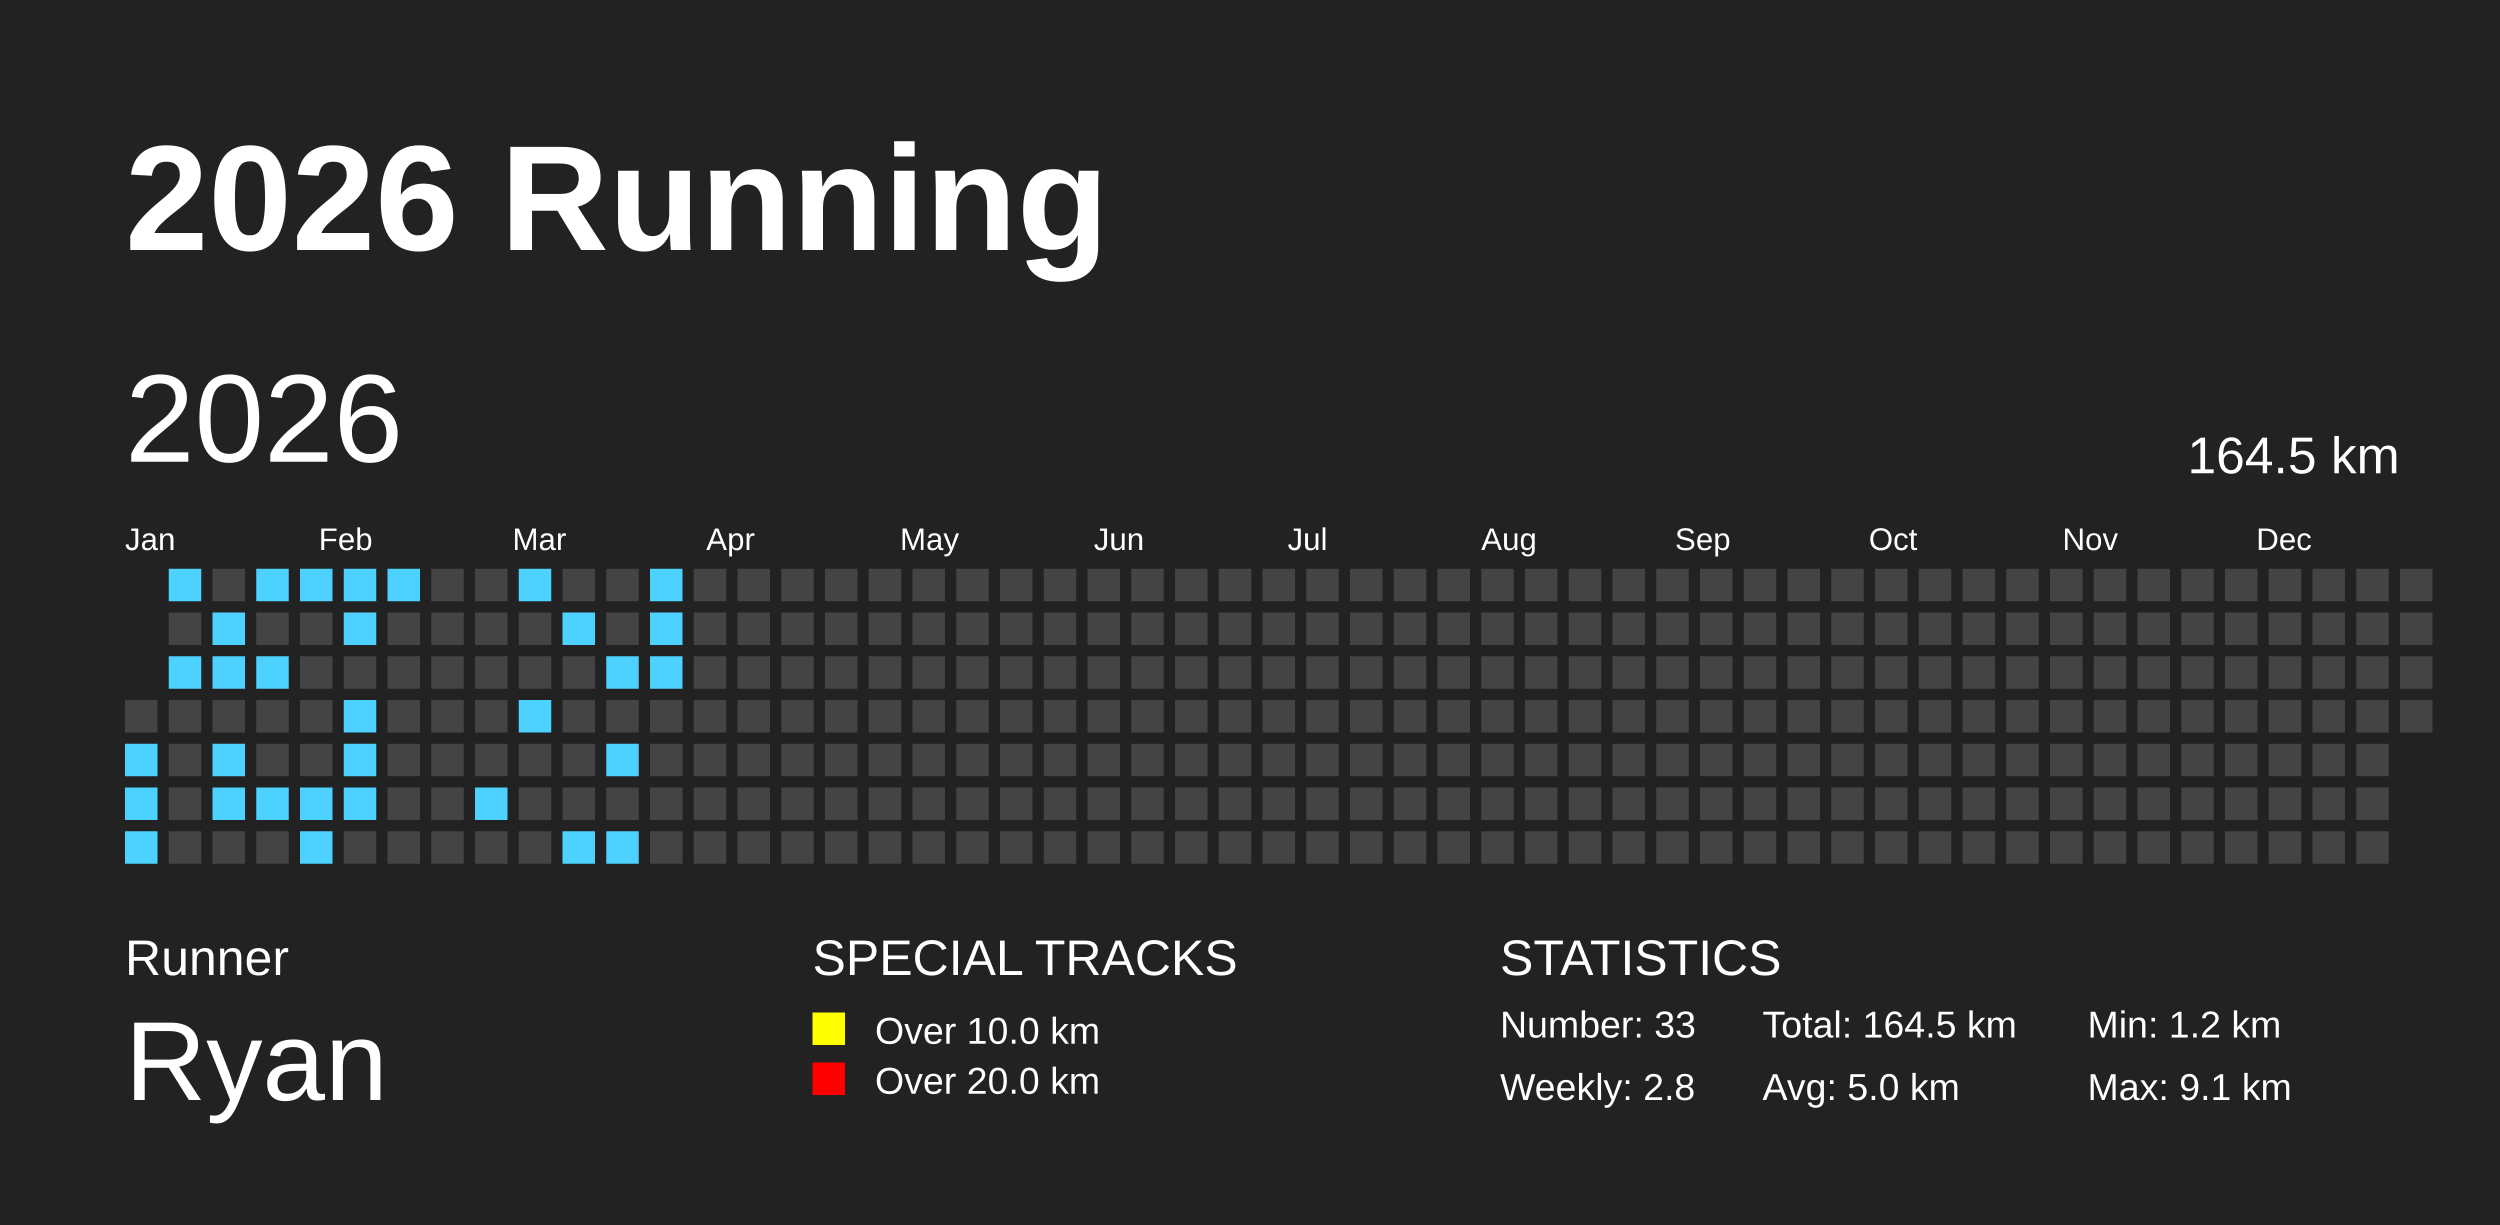
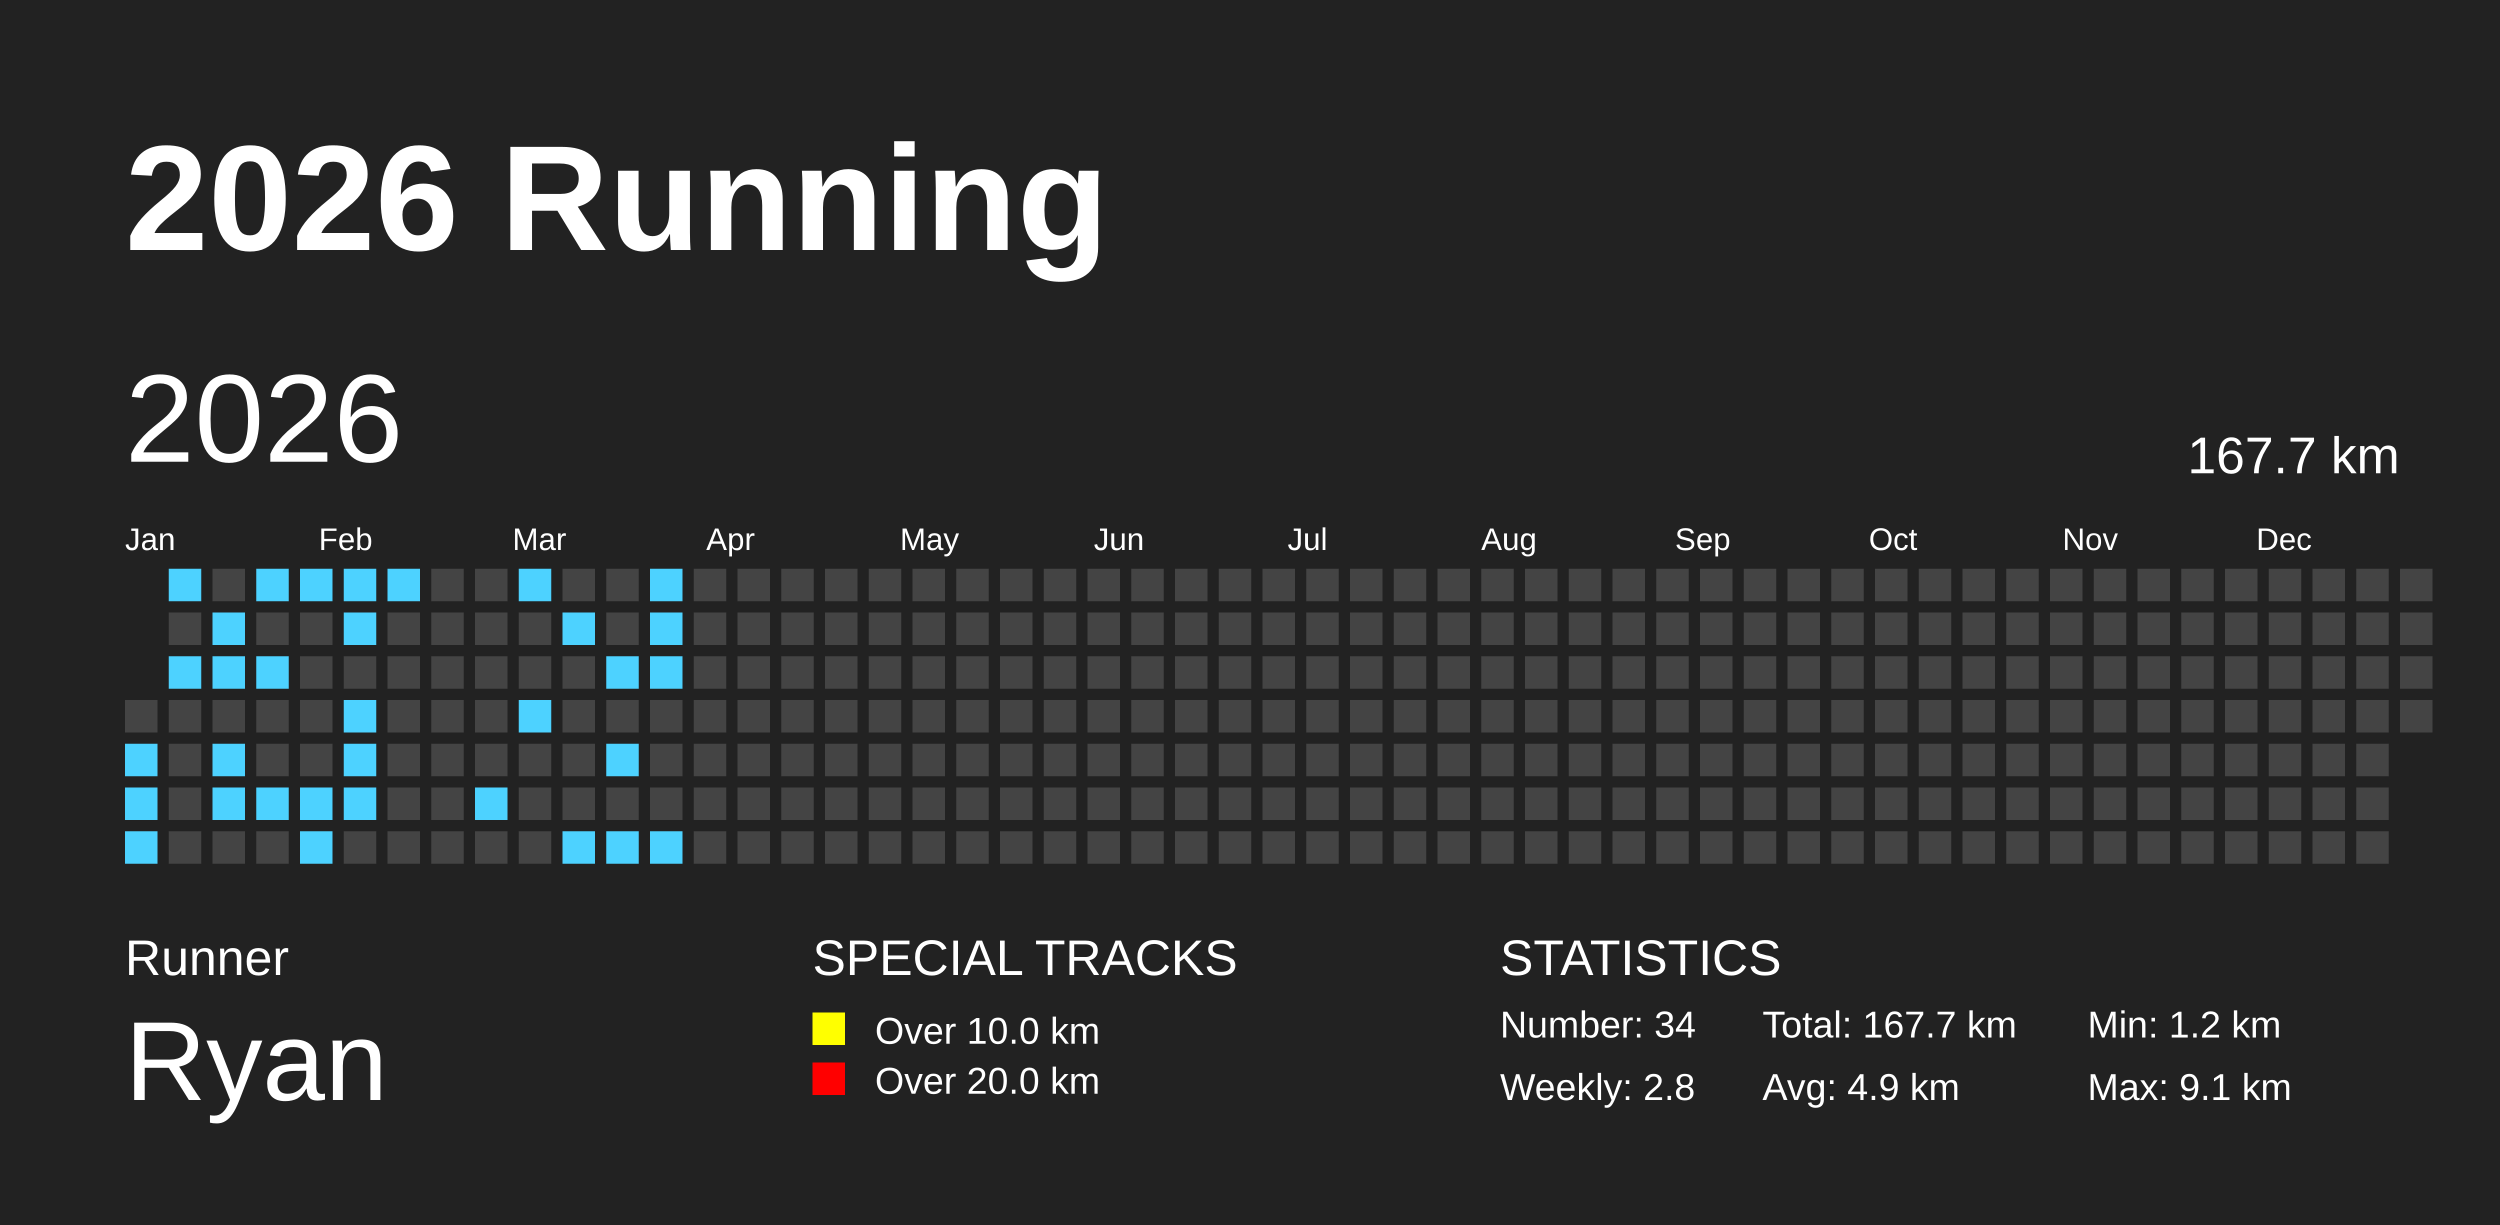
<svg xmlns="http://www.w3.org/2000/svg" baseProfile="full" height="98mm" version="1.1" viewBox="0,0,200,98" width="200mm">
  <defs />
  <rect fill="#222222" height="98" width="200" x="0" y="0" />
  <text fill="#FFFFFF" style="font-size:12px; font-family:Arial; font-weight:bold;" x="10" y="20">2026 Running</text>
  <text fill="#FFFFFF" style="font-size:4px; font-family:Arial" x="10" y="78">Runner</text>
  <text fill="#FFFFFF" style="font-size:9px; font-family:Arial" x="10" y="88">Ryan</text>
  <text fill="#FFFFFF" style="font-size:4px; font-family:Arial" x="65" y="78">SPECIAL TRACKS</text>
  <rect fill="yellow" height="2.6" width="2.6" x="65" y="81" />
  <text fill="#FFFFFF" style="font-size:3px; font-family:Arial" x="70" y="83.5">Over 10.0 km</text>
  <rect fill="red" height="2.6" width="2.6" x="65" y="85" />
  <text fill="#FFFFFF" style="font-size:3px; font-family:Arial" x="70" y="87.5">Over 20.0 km</text>
  <text fill="#FFFFFF" style="font-size:4px; font-family:Arial" x="120" y="78">STATISTICS</text>
-   <text fill="#FFFFFF" style="font-size:3px; font-family:Arial" x="120" y="83">Number: 33</text>
+   <text fill="#FFFFFF" style="font-size:3px; font-family:Arial" x="120" y="83">Number: 34</text>
  <text fill="#FFFFFF" style="font-size:3px; font-family:Arial" x="120" y="88">Weekly: 2.8</text>
-   <text fill="#FFFFFF" style="font-size:3px; font-family:Arial" x="141" y="83">Total: 164.5 km</text>
-   <text fill="#FFFFFF" style="font-size:3px; font-family:Arial" x="141" y="88">Avg: 5.0 km</text>
+   <text fill="#FFFFFF" style="font-size:3px; font-family:Arial" x="141" y="83">Total: 167.7 km</text>
+   <text fill="#FFFFFF" style="font-size:3px; font-family:Arial" x="141" y="88">Avg: 4.9 km</text>
  <text fill="#FFFFFF" style="font-size:3px; font-family:Arial" x="167" y="83">Min: 1.2 km</text>
  <text fill="#FFFFFF" style="font-size:3px; font-family:Arial" x="167" y="88">Max: 9.1 km</text>
  <text dominant-baseline="hanging" fill="#FFFFFF" style="font-size:10.0px; font-family:Arial;" x="10" y="30">2026</text>
-   <text dominant-baseline="hanging" fill="#FFFFFF" style="font-size:4.125px; font-family:Arial;" x="175" y="35">164.5 km</text>
+   <text dominant-baseline="hanging" fill="#FFFFFF" style="font-size:4.125px; font-family:Arial;" x="175" y="35">167.7 km</text>
  <text fill="#FFFFFF" style="font-size:2.5px; font-family:Arial" x="10.0" y="44">Jan</text>
  <text fill="#FFFFFF" style="font-size:2.5px; font-family:Arial" x="25.5" y="44">Feb</text>
  <text fill="#FFFFFF" style="font-size:2.5px; font-family:Arial" x="41.0" y="44">Mar</text>
  <text fill="#FFFFFF" style="font-size:2.5px; font-family:Arial" x="56.5" y="44">Apr</text>
  <text fill="#FFFFFF" style="font-size:2.5px; font-family:Arial" x="72.0" y="44">May</text>
  <text fill="#FFFFFF" style="font-size:2.5px; font-family:Arial" x="87.5" y="44">Jun</text>
  <text fill="#FFFFFF" style="font-size:2.5px; font-family:Arial" x="103.0" y="44">Jul</text>
  <text fill="#FFFFFF" style="font-size:2.5px; font-family:Arial" x="118.5" y="44">Aug</text>
  <text fill="#FFFFFF" style="font-size:2.5px; font-family:Arial" x="134.0" y="44">Sep</text>
  <text fill="#FFFFFF" style="font-size:2.5px; font-family:Arial" x="149.5" y="44">Oct</text>
  <text fill="#FFFFFF" style="font-size:2.5px; font-family:Arial" x="165.0" y="44">Nov</text>
  <text fill="#FFFFFF" style="font-size:2.5px; font-family:Arial" x="180.5" y="44">Dec</text>
  <rect fill="#444444" height="2.6" width="2.6" x="10.0" y="56.0" />
  <rect fill="#4DD2FF" height="2.6" width="2.6" x="10.0" y="59.5" />
  <rect fill="#4DD2FF" height="2.6" width="2.6" x="10.0" y="63.0" />
  <rect fill="#4DD2FF" height="2.6" width="2.6" x="10.0" y="66.5" />
  <rect fill="#4DD2FF" height="2.6" width="2.6" x="13.5" y="45.5" />
  <rect fill="#444444" height="2.6" width="2.6" x="13.5" y="49.0" />
  <rect fill="#4DD2FF" height="2.6" width="2.6" x="13.5" y="52.5" />
  <rect fill="#444444" height="2.6" width="2.6" x="13.5" y="56.0" />
  <rect fill="#444444" height="2.6" width="2.6" x="13.5" y="59.5" />
  <rect fill="#444444" height="2.6" width="2.6" x="13.5" y="63.0" />
  <rect fill="#444444" height="2.6" width="2.6" x="13.5" y="66.5" />
  <rect fill="#444444" height="2.6" width="2.6" x="17.0" y="45.5" />
  <rect fill="#4DD2FF" height="2.6" width="2.6" x="17.0" y="49.0" />
  <rect fill="#4DD2FF" height="2.6" width="2.6" x="17.0" y="52.5" />
  <rect fill="#444444" height="2.6" width="2.6" x="17.0" y="56.0" />
  <rect fill="#4DD2FF" height="2.6" width="2.6" x="17.0" y="59.5" />
  <rect fill="#4DD2FF" height="2.6" width="2.6" x="17.0" y="63.0" />
  <rect fill="#444444" height="2.6" width="2.6" x="17.0" y="66.5" />
  <rect fill="#4DD2FF" height="2.6" width="2.6" x="20.5" y="45.5" />
  <rect fill="#444444" height="2.6" width="2.6" x="20.5" y="49.0" />
  <rect fill="#4DD2FF" height="2.6" width="2.6" x="20.5" y="52.5" />
  <rect fill="#444444" height="2.6" width="2.6" x="20.5" y="56.0" />
  <rect fill="#444444" height="2.6" width="2.6" x="20.5" y="59.5" />
  <rect fill="#4DD2FF" height="2.6" width="2.6" x="20.5" y="63.0" />
  <rect fill="#444444" height="2.6" width="2.6" x="20.5" y="66.5" />
  <rect fill="#4DD2FF" height="2.6" width="2.6" x="24.0" y="45.5" />
  <rect fill="#444444" height="2.6" width="2.6" x="24.0" y="49.0" />
  <rect fill="#444444" height="2.6" width="2.6" x="24.0" y="52.5" />
  <rect fill="#444444" height="2.6" width="2.6" x="24.0" y="56.0" />
  <rect fill="#444444" height="2.6" width="2.6" x="24.0" y="59.5" />
  <rect fill="#4DD2FF" height="2.6" width="2.6" x="24.0" y="63.0" />
  <rect fill="#4DD2FF" height="2.6" width="2.6" x="24.0" y="66.5" />
  <rect fill="#4DD2FF" height="2.6" width="2.6" x="27.5" y="45.5" />
  <rect fill="#4DD2FF" height="2.6" width="2.6" x="27.5" y="49.0" />
  <rect fill="#444444" height="2.6" width="2.6" x="27.5" y="52.5" />
  <rect fill="#4DD2FF" height="2.6" width="2.6" x="27.5" y="56.0" />
  <rect fill="#4DD2FF" height="2.6" width="2.6" x="27.5" y="59.5" />
  <rect fill="#4DD2FF" height="2.6" width="2.6" x="27.5" y="63.0" />
  <rect fill="#444444" height="2.6" width="2.6" x="27.5" y="66.5" />
  <rect fill="#4DD2FF" height="2.6" width="2.6" x="31.0" y="45.5" />
  <rect fill="#444444" height="2.6" width="2.6" x="31.0" y="49.0" />
  <rect fill="#444444" height="2.6" width="2.6" x="31.0" y="52.5" />
  <rect fill="#444444" height="2.6" width="2.6" x="31.0" y="56.0" />
  <rect fill="#444444" height="2.6" width="2.6" x="31.0" y="59.5" />
  <rect fill="#444444" height="2.6" width="2.6" x="31.0" y="63.0" />
  <rect fill="#444444" height="2.6" width="2.6" x="31.0" y="66.5" />
  <rect fill="#444444" height="2.6" width="2.6" x="34.5" y="45.5" />
  <rect fill="#444444" height="2.6" width="2.6" x="34.5" y="49.0" />
  <rect fill="#444444" height="2.6" width="2.6" x="34.5" y="52.5" />
  <rect fill="#444444" height="2.6" width="2.6" x="34.5" y="56.0" />
  <rect fill="#444444" height="2.6" width="2.6" x="34.5" y="59.5" />
  <rect fill="#444444" height="2.6" width="2.6" x="34.5" y="63.0" />
  <rect fill="#444444" height="2.6" width="2.6" x="34.5" y="66.5" />
  <rect fill="#444444" height="2.6" width="2.6" x="38.0" y="45.5" />
  <rect fill="#444444" height="2.6" width="2.6" x="38.0" y="49.0" />
  <rect fill="#444444" height="2.6" width="2.6" x="38.0" y="52.5" />
  <rect fill="#444444" height="2.6" width="2.6" x="38.0" y="56.0" />
  <rect fill="#444444" height="2.6" width="2.6" x="38.0" y="59.5" />
  <rect fill="#4DD2FF" height="2.6" width="2.6" x="38.0" y="63.0" />
  <rect fill="#444444" height="2.6" width="2.6" x="38.0" y="66.5" />
  <rect fill="#4DD2FF" height="2.6" width="2.6" x="41.5" y="45.5" />
  <rect fill="#444444" height="2.6" width="2.6" x="41.5" y="49.0" />
  <rect fill="#444444" height="2.6" width="2.6" x="41.5" y="52.5" />
  <rect fill="#4DD2FF" height="2.6" width="2.6" x="41.5" y="56.0" />
  <rect fill="#444444" height="2.6" width="2.6" x="41.5" y="59.5" />
  <rect fill="#444444" height="2.6" width="2.6" x="41.5" y="63.0" />
  <rect fill="#444444" height="2.6" width="2.6" x="41.5" y="66.5" />
  <rect fill="#444444" height="2.6" width="2.6" x="45.0" y="45.5" />
  <rect fill="#4DD2FF" height="2.6" width="2.6" x="45.0" y="49.0" />
  <rect fill="#444444" height="2.6" width="2.6" x="45.0" y="52.5" />
  <rect fill="#444444" height="2.6" width="2.6" x="45.0" y="56.0" />
  <rect fill="#444444" height="2.6" width="2.6" x="45.0" y="59.5" />
  <rect fill="#444444" height="2.6" width="2.6" x="45.0" y="63.0" />
  <rect fill="#4DD2FF" height="2.6" width="2.6" x="45.0" y="66.5" />
  <rect fill="#444444" height="2.6" width="2.6" x="48.5" y="45.5" />
  <rect fill="#444444" height="2.6" width="2.6" x="48.5" y="49.0" />
  <rect fill="#4DD2FF" height="2.6" width="2.6" x="48.5" y="52.5" />
  <rect fill="#444444" height="2.6" width="2.6" x="48.5" y="56.0" />
  <rect fill="#4DD2FF" height="2.6" width="2.6" x="48.5" y="59.5" />
  <rect fill="#444444" height="2.6" width="2.6" x="48.5" y="63.0" />
  <rect fill="#4DD2FF" height="2.6" width="2.6" x="48.5" y="66.5" />
  <rect fill="#4DD2FF" height="2.6" width="2.6" x="52.0" y="45.5" />
  <rect fill="#4DD2FF" height="2.6" width="2.6" x="52.0" y="49.0" />
  <rect fill="#4DD2FF" height="2.6" width="2.6" x="52.0" y="52.5" />
  <rect fill="#444444" height="2.6" width="2.6" x="52.0" y="56.0" />
  <rect fill="#444444" height="2.6" width="2.6" x="52.0" y="59.5" />
  <rect fill="#444444" height="2.6" width="2.6" x="52.0" y="63.0" />
-   <rect fill="#444444" height="2.6" width="2.6" x="52.0" y="66.5" />
+   <rect fill="#4DD2FF" height="2.6" width="2.6" x="52.0" y="66.5" />
  <rect fill="#444444" height="2.6" width="2.6" x="55.5" y="45.5" />
  <rect fill="#444444" height="2.6" width="2.6" x="55.5" y="49.0" />
  <rect fill="#444444" height="2.6" width="2.6" x="55.5" y="52.5" />
  <rect fill="#444444" height="2.6" width="2.6" x="55.5" y="56.0" />
  <rect fill="#444444" height="2.6" width="2.6" x="55.5" y="59.5" />
  <rect fill="#444444" height="2.6" width="2.6" x="55.5" y="63.0" />
  <rect fill="#444444" height="2.6" width="2.6" x="55.5" y="66.5" />
  <rect fill="#444444" height="2.6" width="2.6" x="59.0" y="45.5" />
  <rect fill="#444444" height="2.6" width="2.6" x="59.0" y="49.0" />
  <rect fill="#444444" height="2.6" width="2.6" x="59.0" y="52.5" />
  <rect fill="#444444" height="2.6" width="2.6" x="59.0" y="56.0" />
  <rect fill="#444444" height="2.6" width="2.6" x="59.0" y="59.5" />
  <rect fill="#444444" height="2.6" width="2.6" x="59.0" y="63.0" />
  <rect fill="#444444" height="2.6" width="2.6" x="59.0" y="66.5" />
  <rect fill="#444444" height="2.6" width="2.6" x="62.5" y="45.5" />
  <rect fill="#444444" height="2.6" width="2.6" x="62.5" y="49.0" />
  <rect fill="#444444" height="2.6" width="2.6" x="62.5" y="52.5" />
  <rect fill="#444444" height="2.6" width="2.6" x="62.5" y="56.0" />
  <rect fill="#444444" height="2.6" width="2.6" x="62.5" y="59.5" />
  <rect fill="#444444" height="2.6" width="2.6" x="62.5" y="63.0" />
  <rect fill="#444444" height="2.6" width="2.6" x="62.5" y="66.5" />
  <rect fill="#444444" height="2.6" width="2.6" x="66.0" y="45.5" />
  <rect fill="#444444" height="2.6" width="2.6" x="66.0" y="49.0" />
  <rect fill="#444444" height="2.6" width="2.6" x="66.0" y="52.5" />
  <rect fill="#444444" height="2.6" width="2.6" x="66.0" y="56.0" />
  <rect fill="#444444" height="2.6" width="2.6" x="66.0" y="59.5" />
  <rect fill="#444444" height="2.6" width="2.6" x="66.0" y="63.0" />
  <rect fill="#444444" height="2.6" width="2.6" x="66.0" y="66.5" />
  <rect fill="#444444" height="2.6" width="2.6" x="69.5" y="45.5" />
  <rect fill="#444444" height="2.6" width="2.6" x="69.5" y="49.0" />
  <rect fill="#444444" height="2.6" width="2.6" x="69.5" y="52.5" />
  <rect fill="#444444" height="2.6" width="2.6" x="69.5" y="56.0" />
  <rect fill="#444444" height="2.6" width="2.6" x="69.5" y="59.5" />
  <rect fill="#444444" height="2.6" width="2.6" x="69.5" y="63.0" />
  <rect fill="#444444" height="2.6" width="2.6" x="69.5" y="66.5" />
  <rect fill="#444444" height="2.6" width="2.6" x="73.0" y="45.5" />
  <rect fill="#444444" height="2.6" width="2.6" x="73.0" y="49.0" />
  <rect fill="#444444" height="2.6" width="2.6" x="73.0" y="52.5" />
  <rect fill="#444444" height="2.6" width="2.6" x="73.0" y="56.0" />
  <rect fill="#444444" height="2.6" width="2.6" x="73.0" y="59.5" />
  <rect fill="#444444" height="2.6" width="2.6" x="73.0" y="63.0" />
  <rect fill="#444444" height="2.6" width="2.6" x="73.0" y="66.5" />
  <rect fill="#444444" height="2.6" width="2.6" x="76.5" y="45.5" />
  <rect fill="#444444" height="2.6" width="2.6" x="76.5" y="49.0" />
  <rect fill="#444444" height="2.6" width="2.6" x="76.5" y="52.5" />
  <rect fill="#444444" height="2.6" width="2.6" x="76.5" y="56.0" />
  <rect fill="#444444" height="2.6" width="2.6" x="76.5" y="59.5" />
  <rect fill="#444444" height="2.6" width="2.6" x="76.5" y="63.0" />
  <rect fill="#444444" height="2.6" width="2.6" x="76.5" y="66.5" />
  <rect fill="#444444" height="2.6" width="2.6" x="80.0" y="45.5" />
  <rect fill="#444444" height="2.6" width="2.6" x="80.0" y="49.0" />
  <rect fill="#444444" height="2.6" width="2.6" x="80.0" y="52.5" />
  <rect fill="#444444" height="2.6" width="2.6" x="80.0" y="56.0" />
  <rect fill="#444444" height="2.6" width="2.6" x="80.0" y="59.5" />
  <rect fill="#444444" height="2.6" width="2.6" x="80.0" y="63.0" />
  <rect fill="#444444" height="2.6" width="2.6" x="80.0" y="66.5" />
  <rect fill="#444444" height="2.6" width="2.6" x="83.5" y="45.5" />
  <rect fill="#444444" height="2.6" width="2.6" x="83.5" y="49.0" />
  <rect fill="#444444" height="2.6" width="2.6" x="83.5" y="52.5" />
  <rect fill="#444444" height="2.6" width="2.6" x="83.5" y="56.0" />
  <rect fill="#444444" height="2.6" width="2.6" x="83.5" y="59.5" />
  <rect fill="#444444" height="2.6" width="2.6" x="83.5" y="63.0" />
  <rect fill="#444444" height="2.6" width="2.6" x="83.5" y="66.5" />
  <rect fill="#444444" height="2.6" width="2.6" x="87.0" y="45.5" />
  <rect fill="#444444" height="2.6" width="2.6" x="87.0" y="49.0" />
  <rect fill="#444444" height="2.6" width="2.6" x="87.0" y="52.5" />
  <rect fill="#444444" height="2.6" width="2.6" x="87.0" y="56.0" />
  <rect fill="#444444" height="2.6" width="2.6" x="87.0" y="59.5" />
  <rect fill="#444444" height="2.6" width="2.6" x="87.0" y="63.0" />
  <rect fill="#444444" height="2.6" width="2.6" x="87.0" y="66.5" />
  <rect fill="#444444" height="2.6" width="2.6" x="90.5" y="45.5" />
  <rect fill="#444444" height="2.6" width="2.6" x="90.5" y="49.0" />
  <rect fill="#444444" height="2.6" width="2.6" x="90.5" y="52.5" />
  <rect fill="#444444" height="2.6" width="2.6" x="90.5" y="56.0" />
  <rect fill="#444444" height="2.6" width="2.6" x="90.5" y="59.5" />
  <rect fill="#444444" height="2.6" width="2.6" x="90.5" y="63.0" />
  <rect fill="#444444" height="2.6" width="2.6" x="90.5" y="66.5" />
  <rect fill="#444444" height="2.6" width="2.6" x="94.0" y="45.5" />
  <rect fill="#444444" height="2.6" width="2.6" x="94.0" y="49.0" />
  <rect fill="#444444" height="2.6" width="2.6" x="94.0" y="52.5" />
  <rect fill="#444444" height="2.6" width="2.6" x="94.0" y="56.0" />
  <rect fill="#444444" height="2.6" width="2.6" x="94.0" y="59.5" />
  <rect fill="#444444" height="2.6" width="2.6" x="94.0" y="63.0" />
  <rect fill="#444444" height="2.6" width="2.6" x="94.0" y="66.5" />
  <rect fill="#444444" height="2.6" width="2.6" x="97.5" y="45.5" />
  <rect fill="#444444" height="2.6" width="2.6" x="97.5" y="49.0" />
  <rect fill="#444444" height="2.6" width="2.6" x="97.5" y="52.5" />
  <rect fill="#444444" height="2.6" width="2.6" x="97.5" y="56.0" />
  <rect fill="#444444" height="2.6" width="2.6" x="97.5" y="59.5" />
  <rect fill="#444444" height="2.6" width="2.6" x="97.5" y="63.0" />
  <rect fill="#444444" height="2.6" width="2.6" x="97.5" y="66.5" />
  <rect fill="#444444" height="2.6" width="2.6" x="101.0" y="45.5" />
  <rect fill="#444444" height="2.6" width="2.6" x="101.0" y="49.0" />
  <rect fill="#444444" height="2.6" width="2.6" x="101.0" y="52.5" />
  <rect fill="#444444" height="2.6" width="2.6" x="101.0" y="56.0" />
  <rect fill="#444444" height="2.6" width="2.6" x="101.0" y="59.5" />
  <rect fill="#444444" height="2.6" width="2.6" x="101.0" y="63.0" />
  <rect fill="#444444" height="2.6" width="2.6" x="101.0" y="66.5" />
  <rect fill="#444444" height="2.6" width="2.6" x="104.5" y="45.5" />
  <rect fill="#444444" height="2.6" width="2.6" x="104.5" y="49.0" />
  <rect fill="#444444" height="2.6" width="2.6" x="104.5" y="52.5" />
  <rect fill="#444444" height="2.6" width="2.6" x="104.5" y="56.0" />
  <rect fill="#444444" height="2.6" width="2.6" x="104.5" y="59.5" />
  <rect fill="#444444" height="2.6" width="2.6" x="104.5" y="63.0" />
  <rect fill="#444444" height="2.6" width="2.6" x="104.5" y="66.5" />
  <rect fill="#444444" height="2.6" width="2.6" x="108.0" y="45.5" />
  <rect fill="#444444" height="2.6" width="2.6" x="108.0" y="49.0" />
  <rect fill="#444444" height="2.6" width="2.6" x="108.0" y="52.5" />
  <rect fill="#444444" height="2.6" width="2.6" x="108.0" y="56.0" />
  <rect fill="#444444" height="2.6" width="2.6" x="108.0" y="59.5" />
  <rect fill="#444444" height="2.6" width="2.6" x="108.0" y="63.0" />
  <rect fill="#444444" height="2.6" width="2.6" x="108.0" y="66.5" />
  <rect fill="#444444" height="2.6" width="2.6" x="111.5" y="45.5" />
  <rect fill="#444444" height="2.6" width="2.6" x="111.5" y="49.0" />
  <rect fill="#444444" height="2.6" width="2.6" x="111.5" y="52.5" />
  <rect fill="#444444" height="2.6" width="2.6" x="111.5" y="56.0" />
  <rect fill="#444444" height="2.6" width="2.6" x="111.5" y="59.5" />
  <rect fill="#444444" height="2.6" width="2.6" x="111.5" y="63.0" />
  <rect fill="#444444" height="2.6" width="2.6" x="111.5" y="66.5" />
  <rect fill="#444444" height="2.6" width="2.6" x="115.0" y="45.5" />
  <rect fill="#444444" height="2.6" width="2.6" x="115.0" y="49.0" />
  <rect fill="#444444" height="2.6" width="2.6" x="115.0" y="52.5" />
  <rect fill="#444444" height="2.6" width="2.6" x="115.0" y="56.0" />
  <rect fill="#444444" height="2.6" width="2.6" x="115.0" y="59.5" />
  <rect fill="#444444" height="2.6" width="2.6" x="115.0" y="63.0" />
  <rect fill="#444444" height="2.6" width="2.6" x="115.0" y="66.5" />
  <rect fill="#444444" height="2.6" width="2.6" x="118.5" y="45.5" />
  <rect fill="#444444" height="2.6" width="2.6" x="118.5" y="49.0" />
  <rect fill="#444444" height="2.6" width="2.6" x="118.5" y="52.5" />
  <rect fill="#444444" height="2.6" width="2.6" x="118.5" y="56.0" />
  <rect fill="#444444" height="2.6" width="2.6" x="118.5" y="59.5" />
  <rect fill="#444444" height="2.6" width="2.6" x="118.5" y="63.0" />
  <rect fill="#444444" height="2.6" width="2.6" x="118.5" y="66.5" />
  <rect fill="#444444" height="2.6" width="2.6" x="122.0" y="45.5" />
  <rect fill="#444444" height="2.6" width="2.6" x="122.0" y="49.0" />
  <rect fill="#444444" height="2.6" width="2.6" x="122.0" y="52.5" />
  <rect fill="#444444" height="2.6" width="2.6" x="122.0" y="56.0" />
  <rect fill="#444444" height="2.6" width="2.6" x="122.0" y="59.5" />
  <rect fill="#444444" height="2.6" width="2.6" x="122.0" y="63.0" />
  <rect fill="#444444" height="2.6" width="2.6" x="122.0" y="66.5" />
  <rect fill="#444444" height="2.6" width="2.6" x="125.5" y="45.5" />
  <rect fill="#444444" height="2.6" width="2.6" x="125.5" y="49.0" />
  <rect fill="#444444" height="2.6" width="2.6" x="125.5" y="52.5" />
  <rect fill="#444444" height="2.6" width="2.6" x="125.5" y="56.0" />
  <rect fill="#444444" height="2.6" width="2.6" x="125.5" y="59.5" />
  <rect fill="#444444" height="2.6" width="2.6" x="125.5" y="63.0" />
  <rect fill="#444444" height="2.6" width="2.6" x="125.5" y="66.5" />
  <rect fill="#444444" height="2.6" width="2.6" x="129.0" y="45.5" />
  <rect fill="#444444" height="2.6" width="2.6" x="129.0" y="49.0" />
  <rect fill="#444444" height="2.6" width="2.6" x="129.0" y="52.5" />
  <rect fill="#444444" height="2.6" width="2.6" x="129.0" y="56.0" />
  <rect fill="#444444" height="2.6" width="2.6" x="129.0" y="59.5" />
  <rect fill="#444444" height="2.6" width="2.6" x="129.0" y="63.0" />
  <rect fill="#444444" height="2.6" width="2.6" x="129.0" y="66.5" />
  <rect fill="#444444" height="2.6" width="2.6" x="132.5" y="45.5" />
  <rect fill="#444444" height="2.6" width="2.6" x="132.5" y="49.0" />
  <rect fill="#444444" height="2.6" width="2.6" x="132.5" y="52.5" />
  <rect fill="#444444" height="2.6" width="2.6" x="132.5" y="56.0" />
  <rect fill="#444444" height="2.6" width="2.6" x="132.5" y="59.5" />
  <rect fill="#444444" height="2.6" width="2.6" x="132.5" y="63.0" />
  <rect fill="#444444" height="2.6" width="2.6" x="132.5" y="66.5" />
  <rect fill="#444444" height="2.6" width="2.6" x="136.0" y="45.5" />
  <rect fill="#444444" height="2.6" width="2.6" x="136.0" y="49.0" />
  <rect fill="#444444" height="2.6" width="2.6" x="136.0" y="52.5" />
  <rect fill="#444444" height="2.6" width="2.6" x="136.0" y="56.0" />
  <rect fill="#444444" height="2.6" width="2.6" x="136.0" y="59.5" />
  <rect fill="#444444" height="2.6" width="2.6" x="136.0" y="63.0" />
  <rect fill="#444444" height="2.6" width="2.6" x="136.0" y="66.5" />
  <rect fill="#444444" height="2.6" width="2.6" x="139.5" y="45.5" />
  <rect fill="#444444" height="2.6" width="2.6" x="139.5" y="49.0" />
  <rect fill="#444444" height="2.6" width="2.6" x="139.5" y="52.5" />
  <rect fill="#444444" height="2.6" width="2.6" x="139.5" y="56.0" />
  <rect fill="#444444" height="2.6" width="2.6" x="139.5" y="59.5" />
  <rect fill="#444444" height="2.6" width="2.6" x="139.5" y="63.0" />
  <rect fill="#444444" height="2.6" width="2.6" x="139.5" y="66.5" />
  <rect fill="#444444" height="2.6" width="2.6" x="143.0" y="45.5" />
  <rect fill="#444444" height="2.6" width="2.6" x="143.0" y="49.0" />
  <rect fill="#444444" height="2.6" width="2.6" x="143.0" y="52.5" />
  <rect fill="#444444" height="2.6" width="2.6" x="143.0" y="56.0" />
  <rect fill="#444444" height="2.6" width="2.6" x="143.0" y="59.5" />
  <rect fill="#444444" height="2.6" width="2.6" x="143.0" y="63.0" />
  <rect fill="#444444" height="2.6" width="2.6" x="143.0" y="66.5" />
  <rect fill="#444444" height="2.6" width="2.6" x="146.5" y="45.5" />
  <rect fill="#444444" height="2.6" width="2.6" x="146.5" y="49.0" />
  <rect fill="#444444" height="2.6" width="2.6" x="146.5" y="52.5" />
  <rect fill="#444444" height="2.6" width="2.6" x="146.5" y="56.0" />
  <rect fill="#444444" height="2.6" width="2.6" x="146.5" y="59.5" />
  <rect fill="#444444" height="2.6" width="2.6" x="146.5" y="63.0" />
  <rect fill="#444444" height="2.6" width="2.6" x="146.5" y="66.5" />
  <rect fill="#444444" height="2.6" width="2.6" x="150.0" y="45.5" />
  <rect fill="#444444" height="2.6" width="2.6" x="150.0" y="49.0" />
  <rect fill="#444444" height="2.6" width="2.6" x="150.0" y="52.5" />
  <rect fill="#444444" height="2.6" width="2.6" x="150.0" y="56.0" />
  <rect fill="#444444" height="2.6" width="2.6" x="150.0" y="59.5" />
  <rect fill="#444444" height="2.6" width="2.6" x="150.0" y="63.0" />
  <rect fill="#444444" height="2.6" width="2.6" x="150.0" y="66.5" />
  <rect fill="#444444" height="2.6" width="2.6" x="153.5" y="45.5" />
  <rect fill="#444444" height="2.6" width="2.6" x="153.5" y="49.0" />
  <rect fill="#444444" height="2.6" width="2.6" x="153.5" y="52.5" />
  <rect fill="#444444" height="2.6" width="2.6" x="153.5" y="56.0" />
  <rect fill="#444444" height="2.6" width="2.6" x="153.5" y="59.5" />
  <rect fill="#444444" height="2.6" width="2.6" x="153.5" y="63.0" />
  <rect fill="#444444" height="2.6" width="2.6" x="153.5" y="66.5" />
  <rect fill="#444444" height="2.6" width="2.6" x="157.0" y="45.5" />
  <rect fill="#444444" height="2.6" width="2.6" x="157.0" y="49.0" />
  <rect fill="#444444" height="2.6" width="2.6" x="157.0" y="52.5" />
  <rect fill="#444444" height="2.6" width="2.6" x="157.0" y="56.0" />
  <rect fill="#444444" height="2.6" width="2.6" x="157.0" y="59.5" />
  <rect fill="#444444" height="2.6" width="2.6" x="157.0" y="63.0" />
  <rect fill="#444444" height="2.6" width="2.6" x="157.0" y="66.5" />
  <rect fill="#444444" height="2.6" width="2.6" x="160.5" y="45.5" />
  <rect fill="#444444" height="2.6" width="2.6" x="160.5" y="49.0" />
  <rect fill="#444444" height="2.6" width="2.6" x="160.5" y="52.5" />
  <rect fill="#444444" height="2.6" width="2.6" x="160.5" y="56.0" />
  <rect fill="#444444" height="2.6" width="2.6" x="160.5" y="59.5" />
  <rect fill="#444444" height="2.6" width="2.6" x="160.5" y="63.0" />
  <rect fill="#444444" height="2.6" width="2.6" x="160.5" y="66.5" />
  <rect fill="#444444" height="2.6" width="2.6" x="164.0" y="45.5" />
  <rect fill="#444444" height="2.6" width="2.6" x="164.0" y="49.0" />
  <rect fill="#444444" height="2.6" width="2.6" x="164.0" y="52.5" />
  <rect fill="#444444" height="2.6" width="2.6" x="164.0" y="56.0" />
  <rect fill="#444444" height="2.6" width="2.6" x="164.0" y="59.5" />
  <rect fill="#444444" height="2.6" width="2.6" x="164.0" y="63.0" />
  <rect fill="#444444" height="2.6" width="2.6" x="164.0" y="66.5" />
  <rect fill="#444444" height="2.6" width="2.6" x="167.5" y="45.5" />
  <rect fill="#444444" height="2.6" width="2.6" x="167.5" y="49.0" />
  <rect fill="#444444" height="2.6" width="2.6" x="167.5" y="52.5" />
  <rect fill="#444444" height="2.6" width="2.6" x="167.5" y="56.0" />
  <rect fill="#444444" height="2.6" width="2.6" x="167.5" y="59.5" />
  <rect fill="#444444" height="2.6" width="2.6" x="167.5" y="63.0" />
  <rect fill="#444444" height="2.6" width="2.6" x="167.5" y="66.5" />
  <rect fill="#444444" height="2.6" width="2.6" x="171.0" y="45.5" />
  <rect fill="#444444" height="2.6" width="2.6" x="171.0" y="49.0" />
  <rect fill="#444444" height="2.6" width="2.6" x="171.0" y="52.5" />
  <rect fill="#444444" height="2.6" width="2.6" x="171.0" y="56.0" />
  <rect fill="#444444" height="2.6" width="2.6" x="171.0" y="59.5" />
  <rect fill="#444444" height="2.6" width="2.6" x="171.0" y="63.0" />
  <rect fill="#444444" height="2.6" width="2.6" x="171.0" y="66.5" />
  <rect fill="#444444" height="2.6" width="2.6" x="174.5" y="45.5" />
  <rect fill="#444444" height="2.6" width="2.6" x="174.5" y="49.0" />
  <rect fill="#444444" height="2.6" width="2.6" x="174.5" y="52.5" />
  <rect fill="#444444" height="2.6" width="2.6" x="174.5" y="56.0" />
  <rect fill="#444444" height="2.6" width="2.6" x="174.5" y="59.5" />
  <rect fill="#444444" height="2.6" width="2.6" x="174.5" y="63.0" />
  <rect fill="#444444" height="2.6" width="2.6" x="174.5" y="66.5" />
  <rect fill="#444444" height="2.6" width="2.6" x="178.0" y="45.5" />
  <rect fill="#444444" height="2.6" width="2.6" x="178.0" y="49.0" />
  <rect fill="#444444" height="2.6" width="2.6" x="178.0" y="52.5" />
  <rect fill="#444444" height="2.6" width="2.6" x="178.0" y="56.0" />
  <rect fill="#444444" height="2.6" width="2.6" x="178.0" y="59.5" />
  <rect fill="#444444" height="2.6" width="2.6" x="178.0" y="63.0" />
  <rect fill="#444444" height="2.6" width="2.6" x="178.0" y="66.5" />
  <rect fill="#444444" height="2.6" width="2.6" x="181.5" y="45.5" />
  <rect fill="#444444" height="2.6" width="2.6" x="181.5" y="49.0" />
  <rect fill="#444444" height="2.6" width="2.6" x="181.5" y="52.5" />
  <rect fill="#444444" height="2.6" width="2.6" x="181.5" y="56.0" />
  <rect fill="#444444" height="2.6" width="2.6" x="181.5" y="59.5" />
  <rect fill="#444444" height="2.6" width="2.6" x="181.5" y="63.0" />
  <rect fill="#444444" height="2.6" width="2.6" x="181.5" y="66.5" />
  <rect fill="#444444" height="2.6" width="2.6" x="185.0" y="45.5" />
  <rect fill="#444444" height="2.6" width="2.6" x="185.0" y="49.0" />
  <rect fill="#444444" height="2.6" width="2.6" x="185.0" y="52.5" />
  <rect fill="#444444" height="2.6" width="2.6" x="185.0" y="56.0" />
  <rect fill="#444444" height="2.6" width="2.6" x="185.0" y="59.5" />
  <rect fill="#444444" height="2.6" width="2.6" x="185.0" y="63.0" />
  <rect fill="#444444" height="2.6" width="2.6" x="185.0" y="66.5" />
  <rect fill="#444444" height="2.6" width="2.6" x="188.5" y="45.5" />
  <rect fill="#444444" height="2.6" width="2.6" x="188.5" y="49.0" />
  <rect fill="#444444" height="2.6" width="2.6" x="188.5" y="52.5" />
  <rect fill="#444444" height="2.6" width="2.6" x="188.5" y="56.0" />
  <rect fill="#444444" height="2.6" width="2.6" x="188.5" y="59.5" />
  <rect fill="#444444" height="2.6" width="2.6" x="188.5" y="63.0" />
  <rect fill="#444444" height="2.6" width="2.6" x="188.5" y="66.5" />
  <rect fill="#444444" height="2.6" width="2.6" x="192.0" y="45.5" />
  <rect fill="#444444" height="2.6" width="2.6" x="192.0" y="49.0" />
  <rect fill="#444444" height="2.6" width="2.6" x="192.0" y="52.5" />
  <rect fill="#444444" height="2.6" width="2.6" x="192.0" y="56.0" />
</svg>
